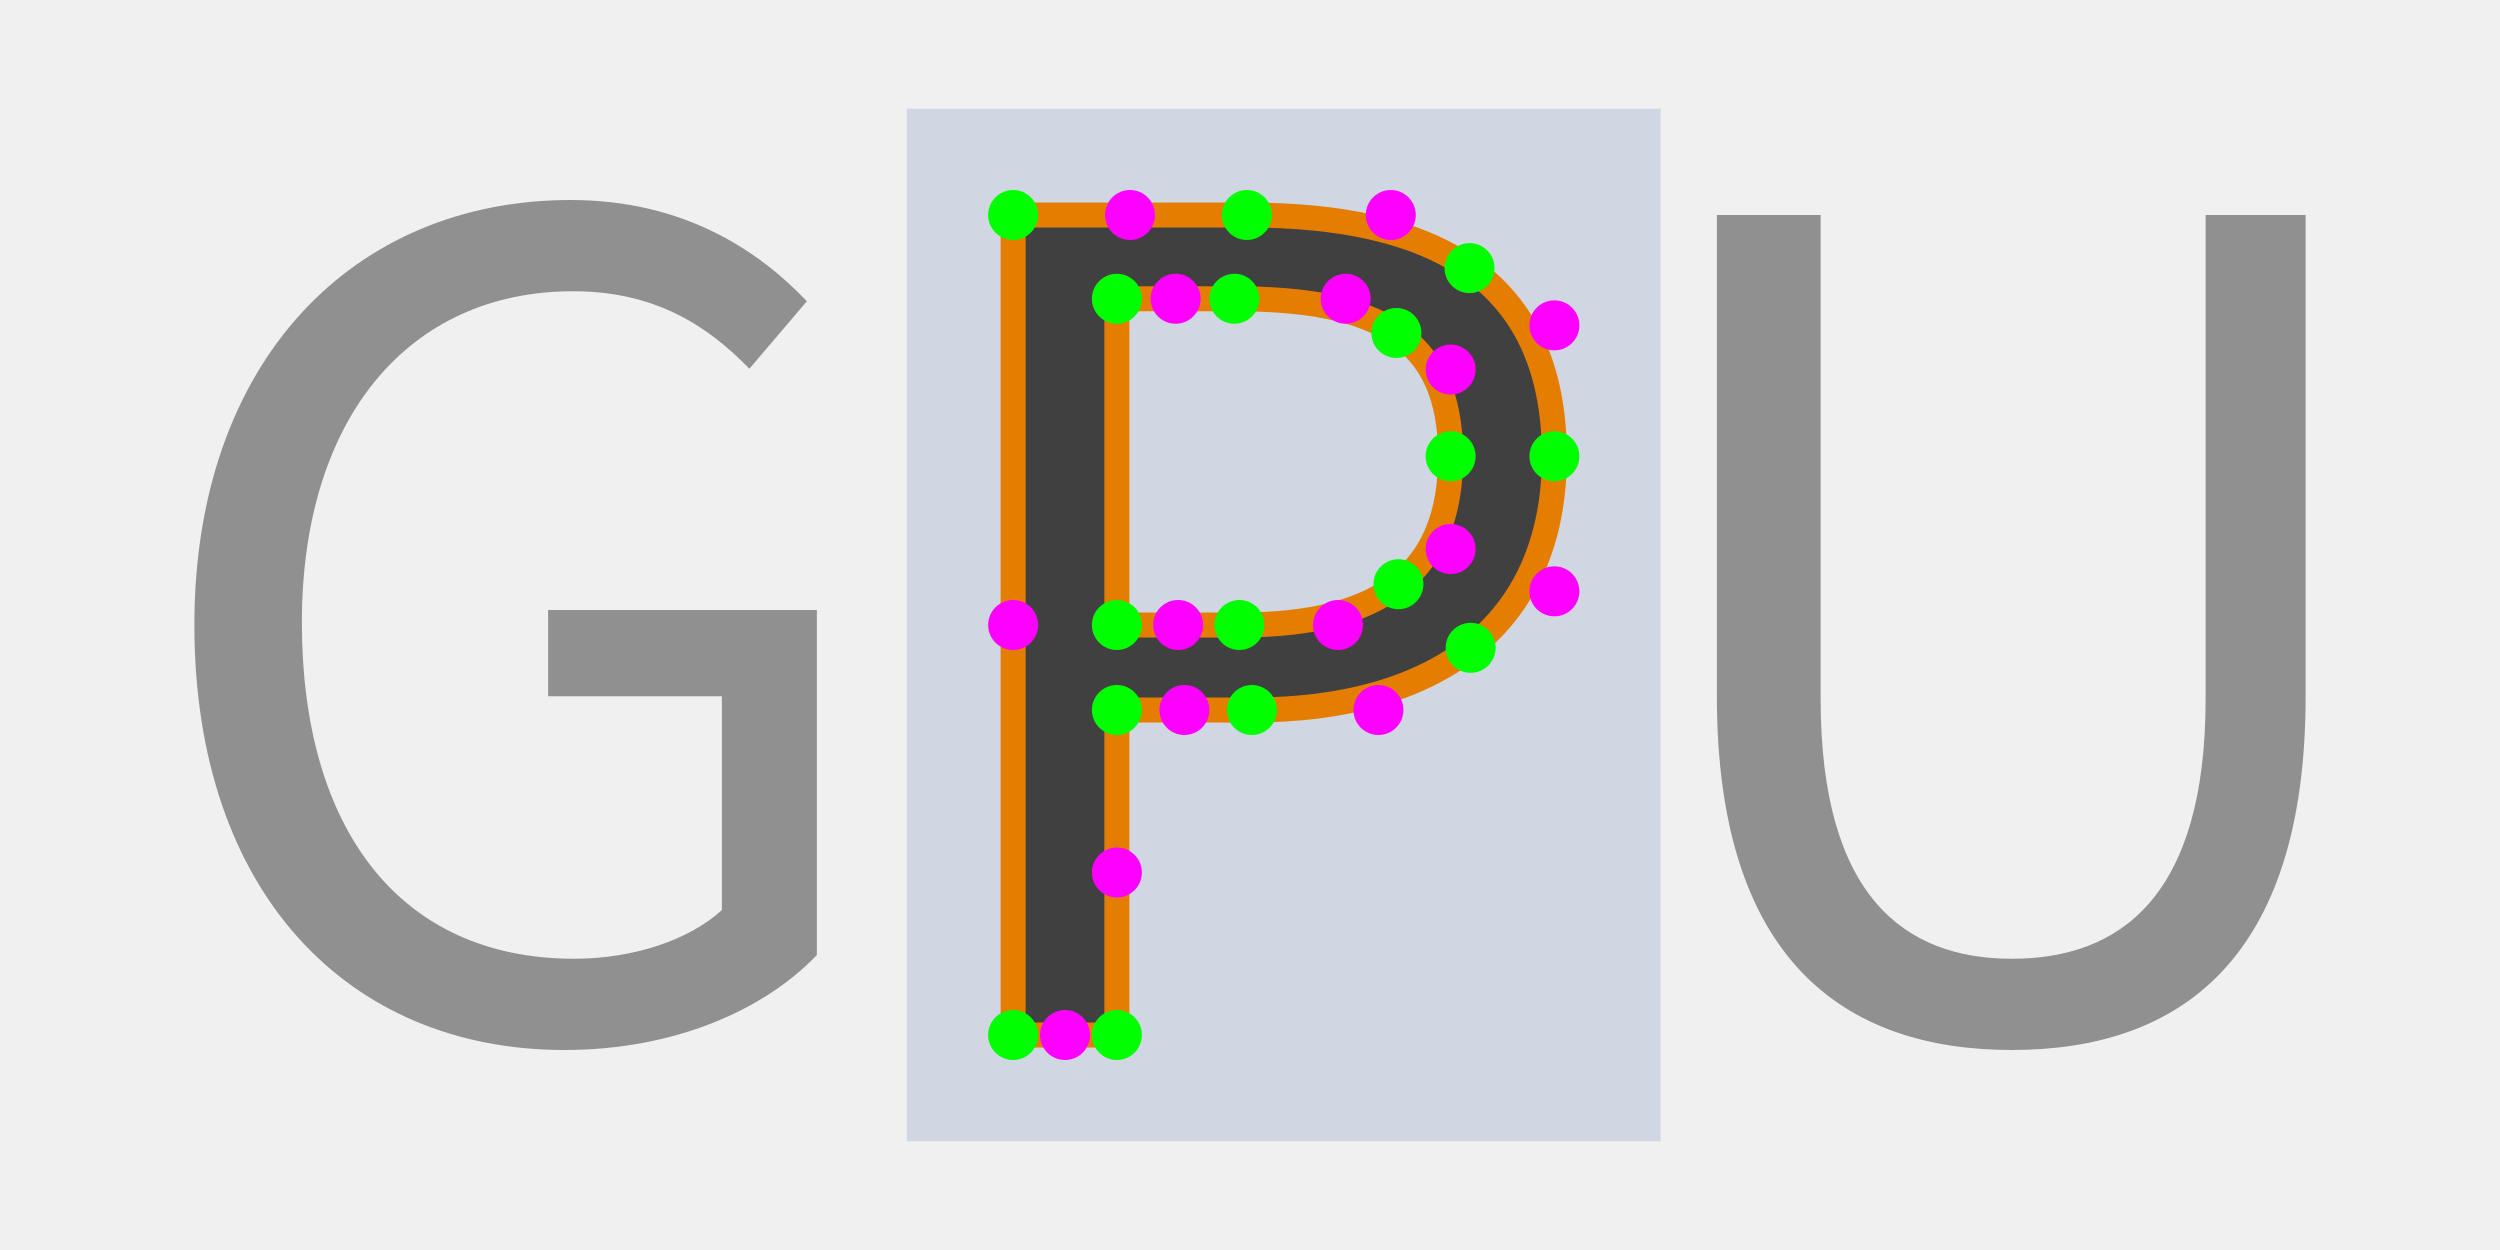
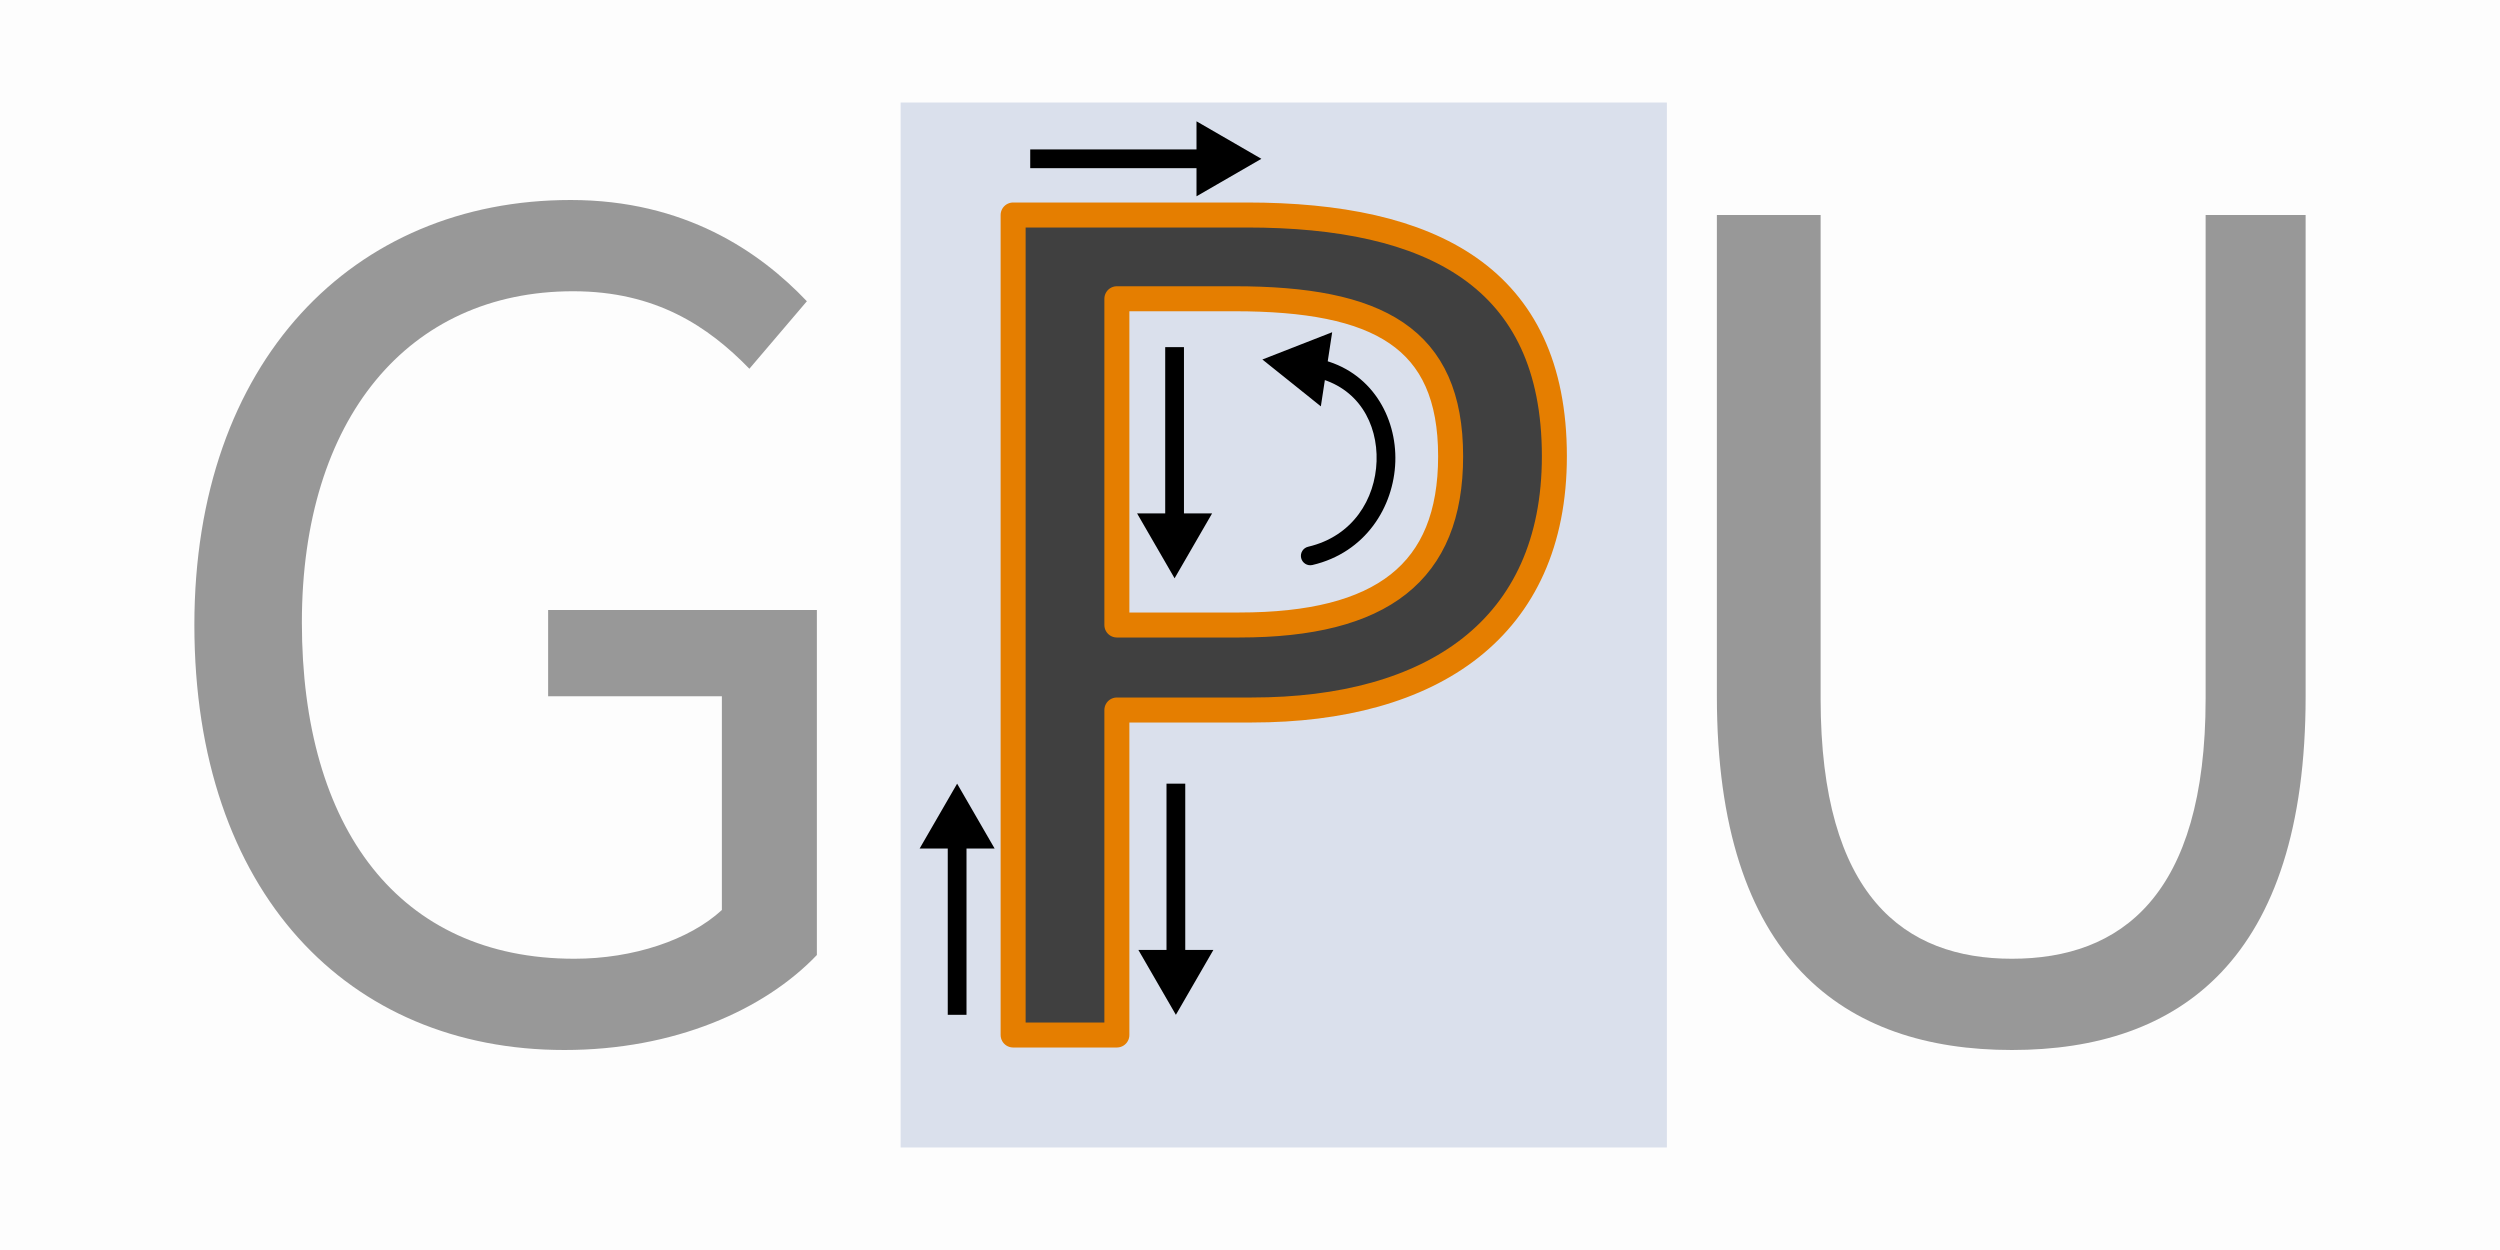
<svg xmlns="http://www.w3.org/2000/svg" width="800" height="400" viewBox="0 0 800 400" version="1.1" id="svg5">
-   <defs id="defs2" />
+   <defs id="defs2">
+     <marker style="overflow:visible" id="TriangleStart-2" refX="0" refY="0" orient="auto-start-reverse" markerWidth="3.46" markerHeight="4" viewBox="0 0 5.324 6.155" preserveAspectRatio="xMidYMid" markerUnits="strokeWidth">
+       <path transform="scale(0.5)" style="fill:context-stroke;fill-rule:evenodd;stroke:context-stroke;stroke-width:1pt" d="M 5.77,0 -2.88,5 V -5 Z" id="path135-6" />
+     </marker>
+     <marker style="overflow:visible" id="TriangleStart-2-5" refX="0" refY="0" orient="auto-start-reverse" markerWidth="3.46" markerHeight="4" viewBox="0 0 5.324 6.155" preserveAspectRatio="xMidYMid" markerUnits="strokeWidth">
+       <path transform="scale(0.5)" style="fill:context-stroke;fill-rule:evenodd;stroke:context-stroke;stroke-width:1pt" d="M 5.77,0 -2.88,5 V -5 Z" id="path135-6-2" />
+     </marker>
+     <marker style="overflow:visible" id="TriangleStart-2-3" refX="0" refY="0" orient="auto-start-reverse" markerWidth="3.46" markerHeight="4" viewBox="0 0 5.324 6.155" preserveAspectRatio="xMidYMid" markerUnits="strokeWidth">
+       <path transform="scale(0.5)" style="fill:context-stroke;fill-rule:evenodd;stroke:context-stroke;stroke-width:1pt" d="M 5.77,0 -2.88,5 V -5 Z" id="path135-6-1" />
+     </marker>
+   </defs>
+   <g id="layer3">
+     <rect style="fill:#ffffff;fill-opacity:0.85;stroke:none;stroke-width:6.493;stroke-linecap:butt;stroke-linejoin:round;stroke-dasharray:none;stroke-opacity:1" id="rect36052" width="800" height="400" x="0" y="0" />
+   </g>
  <g id="layer1">
-     <path id="rect1059" style="fill:#546fad;fill-opacity:0.2;stroke:none;stroke-width:18.928;stroke-dasharray:none;stroke-opacity:0.246" d="m 290.199,365.199 c 80.4,0 160.801,0 241.201,0 0,-110.133 0,-220.266 0,-330.398 -80.4,0 -160.801,0 -241.201,0 0,110.133 0,220.266 0,330.398 z" />
+     <path id="rect1059" style="fill:#546fad;fill-opacity:0.2;stroke:none;stroke-width:18.928;stroke-dasharray:none;stroke-opacity:0.246" d="m 288.199,367.199 c 81.734,0 163.467,0 245.201,0 0,-111.466 0,-222.932 0,-334.398 -81.734,0 -163.467,0 -245.201,0 0,111.466 0,222.932 0,334.398 z" />
    <path d="m 180.6,336 c 35.2,0 64,-12.8 80.8,-30.4 v -110.4 h -86 v 27.6 h 55.6 v 68.4 c -10.4,9.6 -28.4,15.6 -47.2,15.6 -56,0 -87.2,-41.6 -87.2,-107.6 0,-65.2 34,-106 86.8,-106 26.4,0 43.2,11.2 56.4,24.8 l 18.4,-21.6 c -15.2,-16 -39.2,-32.4 -75.6,-32.4 -69.6,0 -120.4,51.6 -120.4,136 0,85.6 49.2,136 118.4,136 z" id="path396" style="font-size:400px;line-height:1.25;font-family:'Source Sans Pro';-inkscape-font-specification:'Source Sans Pro';fill:#000000;fill-opacity:0.402" />
    <path d="m 324.2,331.2 h 33.2 v -104 h 43.2 c 57.6,0 96.8,-26 96.8,-81.2 0,-57.6 -39.6,-77.2 -98.4,-77.2 h -74.8 z m 33.2,-131.2 v -104.4 h 37.6 c 46,0 69.2,12.4 69.2,50.4 0,37.2 -22,54 -67.6,54 z" id="path398" style="font-size:400px;line-height:1.25;font-family:'Source Sans Pro';-inkscape-font-specification:'Source Sans Pro';fill:#404040;fill-opacity:1" />
    <path d="m 643.8,336 c 53.6,0 94,-28.8 94,-113.2 v -154 h -32 v 154.8 c 0,63.2 -27.2,83.2 -62,83.2 -34.4,0 -61.2,-20 -61.2,-83.2 v -154.8 h -33.2 v 154 c 0,84.4 40.8,113.2 94.4,113.2 z" id="path400" style="font-size:400px;line-height:1.25;font-family:'Source Sans Pro';-inkscape-font-specification:'Source Sans Pro';fill:#000000;fill-opacity:0.402" />
    <path d="m 324.2,331.2 h 33.2 v -104 h 43.2 c 28.8,0 53,-6.5 70,-19.9 17,-13.4 26.8,-33.7 26.8,-61.3 0,-28.8 -9.9,-48.1 -27.15,-60.2 -17.25,-12.1 -41.85,-17 -71.25,-17 h -74.8 z m 33.2,-131.2 v -104.4 h 37.6 c 23,0 40.3,3.1 51.85,10.95 11.55,7.85 17.35,20.45 17.35,39.45 0,18.6 -5.5,32.1 -16.7,40.95 -11.2,8.85 -28.1,13.05 -50.9,13.05 z" id="path1068" style="font-size:400px;line-height:1.25;font-family:'Source Sans Pro';-inkscape-font-specification:'Source Sans Pro';display:inline;fill:none;fill-opacity:1;stroke:#e57e00;stroke-width:8;stroke-linecap:round;stroke-linejoin:round;stroke-dasharray:none;stroke-opacity:1" />
-     <circle style="fill:#00ff00;fill-opacity:1;stroke:none;stroke-width:7.245;stroke-linecap:round;stroke-linejoin:round;stroke-dasharray:none;stroke-opacity:1" id="path2659" cx="324.2" cy="68.8" r="8" />
-     <circle style="fill:#fd00ff;fill-opacity:1;stroke:none;stroke-width:7.245;stroke-linecap:round;stroke-linejoin:round;stroke-dasharray:none;stroke-opacity:1" id="path2659-86" cx="361.6" cy="68.8" r="8" />
-     <circle style="fill:#fd00ff;fill-opacity:1;stroke:none;stroke-width:7.245;stroke-linecap:round;stroke-linejoin:round;stroke-dasharray:none;stroke-opacity:1" id="path2659-86-8" cx="376.2" cy="95.6" r="8" />
-     <circle style="fill:#fd00ff;fill-opacity:1;stroke:none;stroke-width:7.245;stroke-linecap:round;stroke-linejoin:round;stroke-dasharray:none;stroke-opacity:1" id="path2659-86-4" cx="377" cy="200" r="8" />
-     <circle style="fill:#fd00ff;fill-opacity:1;stroke:none;stroke-width:7.245;stroke-linecap:round;stroke-linejoin:round;stroke-dasharray:none;stroke-opacity:1" id="path2659-86-1" cx="379" cy="227.2" r="8" />
-     <circle style="fill:#fd00ff;fill-opacity:1;stroke:none;stroke-width:7.245;stroke-linecap:round;stroke-linejoin:round;stroke-dasharray:none;stroke-opacity:1" id="path2659-86-0" cx="340.8" cy="331.2" r="8" />
-     <circle style="fill:#fd00ff;fill-opacity:1;stroke:none;stroke-width:7.245;stroke-linecap:round;stroke-linejoin:round;stroke-dasharray:none;stroke-opacity:1" id="path2659-86-2" cx="357.4" cy="279.2" r="8" />
-     <circle style="fill:#fd00ff;fill-opacity:1;stroke:none;stroke-width:7.245;stroke-linecap:round;stroke-linejoin:round;stroke-dasharray:none;stroke-opacity:1" id="path2659-86-3" cx="324.2" cy="200" r="8" />
-     <circle style="fill:#fd00ff;fill-opacity:1;stroke:none;stroke-width:7.245;stroke-linecap:round;stroke-linejoin:round;stroke-dasharray:none;stroke-opacity:1" id="path2659-86-02" cx="441.097" cy="227.2" r="8" />
-     <circle style="fill:#fd00ff;fill-opacity:1;stroke:none;stroke-width:7.245;stroke-linecap:round;stroke-linejoin:round;stroke-dasharray:none;stroke-opacity:1" id="path2659-86-02-8" cx="428.153" cy="200" r="8" />
-     <circle style="fill:#fd00ff;fill-opacity:1;stroke:none;stroke-width:7.245;stroke-linecap:round;stroke-linejoin:round;stroke-dasharray:none;stroke-opacity:1" id="path2659-86-02-5" cx="497.4" cy="189.223" r="8" />
-     <circle style="fill:#fd00ff;fill-opacity:1;stroke:none;stroke-width:7.245;stroke-linecap:round;stroke-linejoin:round;stroke-dasharray:none;stroke-opacity:1" id="path2659-86-02-0" cx="464.2" cy="175.686" r="8" />
-     <circle style="fill:#fd00ff;fill-opacity:1;stroke:none;stroke-width:7.245;stroke-linecap:round;stroke-linejoin:round;stroke-dasharray:none;stroke-opacity:1" id="path2659-86-02-82" cx="497.4" cy="104.113" r="8" />
-     <circle style="fill:#fd00ff;fill-opacity:1;stroke:none;stroke-width:7.245;stroke-linecap:round;stroke-linejoin:round;stroke-dasharray:none;stroke-opacity:1" id="path2659-86-02-2" cx="464.2" cy="118.253" r="8" />
-     <circle style="fill:#fd00ff;fill-opacity:1;stroke:none;stroke-width:7.245;stroke-linecap:round;stroke-linejoin:round;stroke-dasharray:none;stroke-opacity:1" id="path2659-86-02-26" cx="430.616" cy="95.6" r="8" />
-     <circle style="fill:#fd00ff;fill-opacity:1;stroke:none;stroke-width:7.245;stroke-linecap:round;stroke-linejoin:round;stroke-dasharray:none;stroke-opacity:1" id="path2659-86-02-03" cx="445.047" cy="68.8" r="8" />
-     <circle style="fill:#00ff00;fill-opacity:1;stroke:none;stroke-width:7.245;stroke-linecap:round;stroke-linejoin:round;stroke-dasharray:none;stroke-opacity:1" id="path2659-76" cx="399" cy="68.8" r="8" />
-     <circle style="fill:#00ff00;fill-opacity:1;stroke:none;stroke-width:7.245;stroke-linecap:round;stroke-linejoin:round;stroke-dasharray:none;stroke-opacity:1" id="path2659-9" cx="395" cy="95.6" r="8" />
-     <circle style="fill:#00ff00;fill-opacity:1;stroke:none;stroke-width:7.245;stroke-linecap:round;stroke-linejoin:round;stroke-dasharray:none;stroke-opacity:1" id="path2659-8" cx="357.4" cy="95.6" r="8" />
-     <circle style="fill:#00ff00;fill-opacity:1;stroke:none;stroke-width:7.245;stroke-linecap:round;stroke-linejoin:round;stroke-dasharray:none;stroke-opacity:1" id="path2659-3" cx="357.4" cy="200" r="8" />
-     <circle style="fill:#00ff00;fill-opacity:1;stroke:none;stroke-width:7.245;stroke-linecap:round;stroke-linejoin:round;stroke-dasharray:none;stroke-opacity:1" id="path2659-37" cx="396.6" cy="200" r="8" />
-     <circle style="fill:#00ff00;fill-opacity:1;stroke:none;stroke-width:7.245;stroke-linecap:round;stroke-linejoin:round;stroke-dasharray:none;stroke-opacity:1" id="path2659-95" cx="357.4" cy="227.2" r="8" />
-     <circle style="fill:#00ff00;fill-opacity:1;stroke:none;stroke-width:7.245;stroke-linecap:round;stroke-linejoin:round;stroke-dasharray:none;stroke-opacity:1" id="path2659-955" cx="400.6" cy="227.2" r="8" />
-     <circle style="fill:#00ff00;fill-opacity:1;stroke:none;stroke-width:7.245;stroke-linecap:round;stroke-linejoin:round;stroke-dasharray:none;stroke-opacity:1" id="path2659-0" cx="497.4" cy="146" r="8" />
-     <circle style="fill:#00ff00;fill-opacity:1;stroke:none;stroke-width:7.245;stroke-linecap:round;stroke-linejoin:round;stroke-dasharray:none;stroke-opacity:1" id="path2659-5" cx="464.2" cy="146" r="8" />
-     <circle style="fill:#00ff00;fill-opacity:1;stroke:none;stroke-width:7.245;stroke-linecap:round;stroke-linejoin:round;stroke-dasharray:none;stroke-opacity:1" id="path2659-2" cx="447.5" cy="186.95" r="8" />
-     <circle style="fill:#00ff00;fill-opacity:1;stroke:none;stroke-width:7.245;stroke-linecap:round;stroke-linejoin:round;stroke-dasharray:none;stroke-opacity:1" id="path2659-52" cx="470.6" cy="207.3" r="8" />
-     <circle style="fill:#00ff00;fill-opacity:1;stroke:none;stroke-width:7.245;stroke-linecap:round;stroke-linejoin:round;stroke-dasharray:none;stroke-opacity:1" id="path2659-28" cx="446.85" cy="106.55" r="8" />
-     <circle style="fill:#00ff00;fill-opacity:1;stroke:none;stroke-width:7.245;stroke-linecap:round;stroke-linejoin:round;stroke-dasharray:none;stroke-opacity:1" id="path2659-82" cx="470.25" cy="85.8" r="8" />
-     <circle style="fill:#00ff00;fill-opacity:1;stroke:none;stroke-width:7.245;stroke-linecap:round;stroke-linejoin:round;stroke-dasharray:none;stroke-opacity:1" id="path2659-7" cx="324.2" cy="331.2" r="8" />
-     <circle style="fill:#00ff00;fill-opacity:1;stroke:none;stroke-width:7.245;stroke-linecap:round;stroke-linejoin:round;stroke-dasharray:none;stroke-opacity:1" id="path2659-4" cx="357.4" cy="331.2" r="8" />
+   </g>
+   <g id="layer2" style="display:none">
+     <path style="font-variation-settings:normal;opacity:1;fill:none;fill-opacity:1;stroke:#000000;stroke-width:6;stroke-linecap:butt;stroke-linejoin:round;stroke-miterlimit:4;stroke-dasharray:none;stroke-dashoffset:0;stroke-opacity:1;marker-end:url(#TriangleStart-2);stop-color:#000000;stop-opacity:1" d="m 306.281,324.741 v -60.125" id="path17644" />
+     <path style="font-variation-settings:normal;fill:none;fill-opacity:1;stroke:#000000;stroke-width:6;stroke-linecap:butt;stroke-linejoin:round;stroke-miterlimit:4;stroke-dasharray:none;stroke-dashoffset:0;stroke-opacity:1;marker-end:url(#TriangleStart-2-3);stop-color:#000000" d="m 329.671,50.819 h 60.125" id="path17644-4" />
+     <path style="font-variation-settings:normal;fill:none;fill-opacity:1;stroke:#000000;stroke-width:6;stroke-linecap:butt;stroke-linejoin:round;stroke-miterlimit:4;stroke-dasharray:none;stroke-dashoffset:0;stroke-opacity:1;marker-end:url(#TriangleStart-2-5);stop-color:#000000" d="m 375.866,111.082 v 60.125" id="path17644-7" />
+     <path style="font-variation-settings:normal;opacity:1;fill:none;fill-opacity:1;stroke:#000000;stroke-width:6;stroke-linecap:butt;stroke-linejoin:round;stroke-miterlimit:4;stroke-dasharray:none;stroke-dashoffset:0;stroke-opacity:1;marker-end:url(#TriangleStart-2);stop-color:#000000;stop-opacity:1" d="m 376.281,250.77 v 60.125" id="path21110" />
+     <path id="path21278" style="font-size:400px;line-height:1.25;font-family:'Source Sans Pro';-inkscape-font-specification:'Source Sans Pro';display:inline;fill:none;fill-opacity:1;stroke:#000000;stroke-width:6;stroke-linecap:round;stroke-linejoin:round;stroke-dasharray:none;stroke-opacity:1;marker-end:url(#TriangleStart-2-5)" d="m 419.287,177.881 c 31.313,-7.323 32.465,-53.177 2.377,-60.023 -1.333,-0.273 -2.67,-0.523 -4.015,-0.729" />
+   </g>
+   <g id="g38136" style="display:inline">
+     <g id="path38126">
+       <path style="color:#000000;fill:#000000;stroke-linejoin:round;-inkscape-stroke:none" d="m 303.281,264.615 v 60.125 h 6 v -60.125 z" id="path38170" />
+       <g id="g38160">
+         <g id="path38162">
+           <path style="color:#000000;fill:#000000;fill-rule:evenodd;stroke-width:1.95pt;-inkscape-stroke:none" d="m 306.281,253.367 9.748,16.863 h -19.495 z" id="path38166" />
+           <path style="color:#000000;fill:#000000;fill-rule:evenodd;-inkscape-stroke:none" d="m 306.281,250.77 -1.125,1.947 -10.875,18.814 h 24 z m 0,5.193 7.496,12.969 h -14.992 z" id="path38168" />
+         </g>
+       </g>
+     </g>
+     <g id="path38128">
+       <path style="color:#000000;fill:#000000;stroke-linejoin:round;-inkscape-stroke:none" d="m 329.672,47.818 v 6 h 60.125 v -6 z" id="path38184" />
+       <g id="g38174">
+         <g id="path38176">
+           <path style="color:#000000;fill:#000000;fill-rule:evenodd;stroke-width:1.95pt;-inkscape-stroke:none" d="M 401.045,50.819 384.181,60.566 V 41.071 Z" id="path38180" />
+           <path style="color:#000000;fill:#000000;fill-rule:evenodd;-inkscape-stroke:none" d="m 382.881,38.818 v 24 l 20.762,-12 -1.947,-1.125 z m 2.6,4.504 12.969,7.496 -12.969,7.496 z" id="path38182" />
+         </g>
+       </g>
+     </g>
+     <g id="path38130">
+       <path style="color:#000000;fill:#000000;stroke-linejoin:round;-inkscape-stroke:none" d="m 372.867,111.082 v 60.125 h 6 v -60.125 z" id="path38198" />
+       <g id="g38188">
+         <g id="path38190">
+           <path style="color:#000000;fill:#000000;fill-rule:evenodd;stroke-width:1.95pt;-inkscape-stroke:none" d="m 375.866,182.456 -9.748,-16.863 h 19.495 z" id="path38194" />
+           <path style="color:#000000;fill:#000000;fill-rule:evenodd;-inkscape-stroke:none" d="m 363.867,164.293 12,20.76 1.125,-1.947 10.875,-18.812 z m 4.504,2.6 h 14.99 l -7.494,12.965 z" id="path38196" />
+         </g>
+       </g>
+     </g>
+     <g id="path38132">
+       <path style="color:#000000;fill:#000000;stroke-linejoin:round;-inkscape-stroke:none" d="m 373.281,250.77 v 60.125 h 6 v -60.125 z" id="path38212" />
+       <g id="g38202">
+         <g id="path38204">
+           <path style="color:#000000;fill:#000000;fill-rule:evenodd;stroke-width:1.95pt;-inkscape-stroke:none" d="m 376.281,322.144 -9.748,-16.863 h 19.495 z" id="path38208" />
+           <path style="color:#000000;fill:#000000;fill-rule:evenodd;-inkscape-stroke:none" d="m 364.281,303.98 12,20.76 1.125,-1.945 10.875,-18.814 z m 4.504,2.6 h 14.992 l -7.496,12.969 z" id="path38210" />
+         </g>
+       </g>
+     </g>
+     <g id="path38134">
+       <path style="color:#000000;-inkscape-font-specification:'Source Sans Pro';fill:#000000;stroke-linecap:round;stroke-linejoin:round;-inkscape-stroke:none" d="m 418.102,114.164 a 3,3 0 0 0 -3.418,2.512 3,3 0 0 0 2.512,3.418 c 1.261,0.193 2.533,0.432 3.816,0.693 13.614,3.105 19.893,14.73 19.49,26.803 -0.403,12.077 -7.586,24.022 -21.898,27.369 a 3,3 0 0 0 -2.238,3.605 3,3 0 0 0 3.605,2.238 c 17.001,-3.976 26.05,-18.619 26.529,-33.012 0.48,-14.392 -7.705,-29.113 -24.17,-32.859 a 3,3 0 0 0 -0.065,-0.014 c -1.365,-0.279 -2.753,-0.538 -4.164,-0.754 z" id="path38226" />
+       <g id="g38216">
+         <g id="path38218">
+           <path style="color:#000000;fill:#000000;fill-rule:evenodd;stroke-width:1.95pt;-inkscape-stroke:none" d="m 406.529,115.431 18.142,-7.09 -2.943,19.272 z" id="path38222" />
+           <path style="color:#000000;fill:#000000;fill-rule:evenodd;-inkscape-stroke:none" d="m 426.295,106.311 -22.334,8.729 1.756,1.406 16.955,13.59 z m -3.25,4.061 -2.264,14.818 -11.686,-9.367 z" id="path38224" />
+         </g>
+       </g>
+     </g>
  </g>
</svg>
